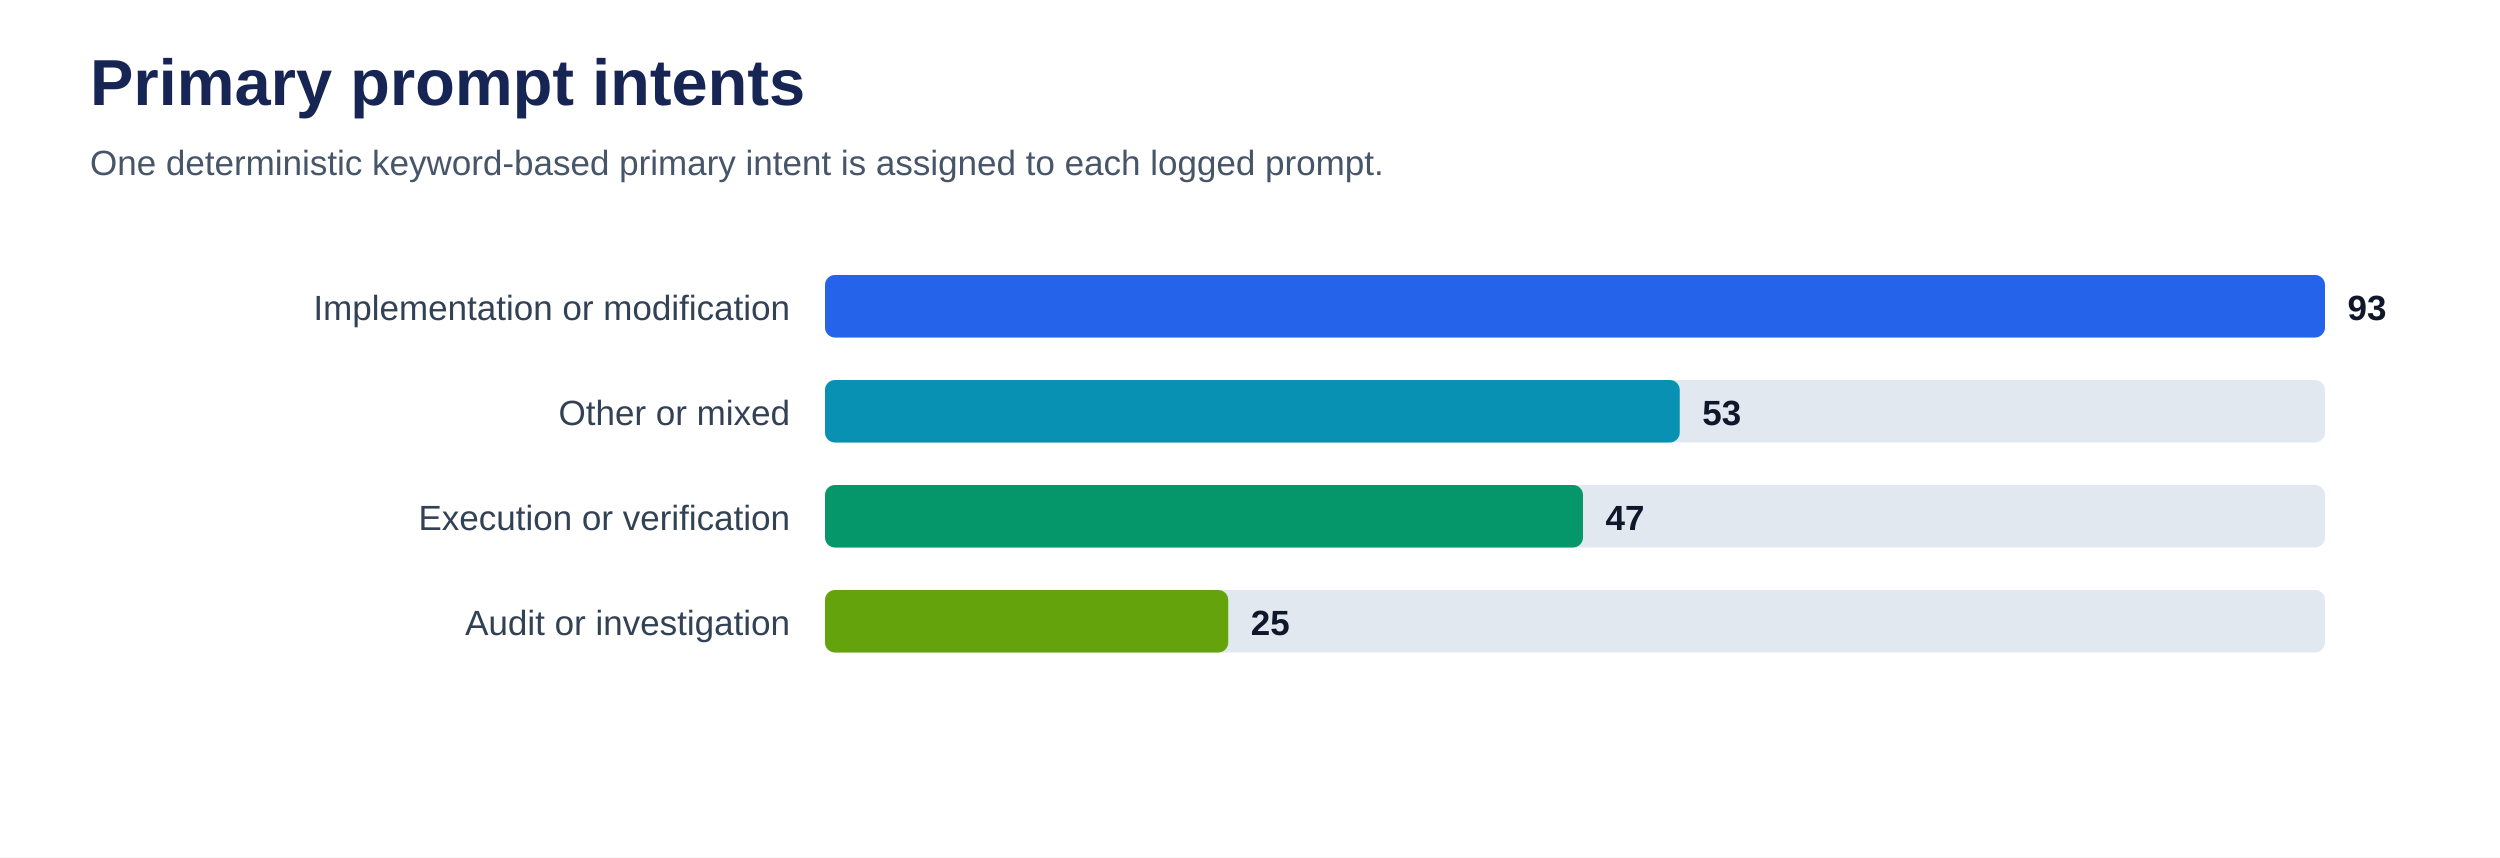
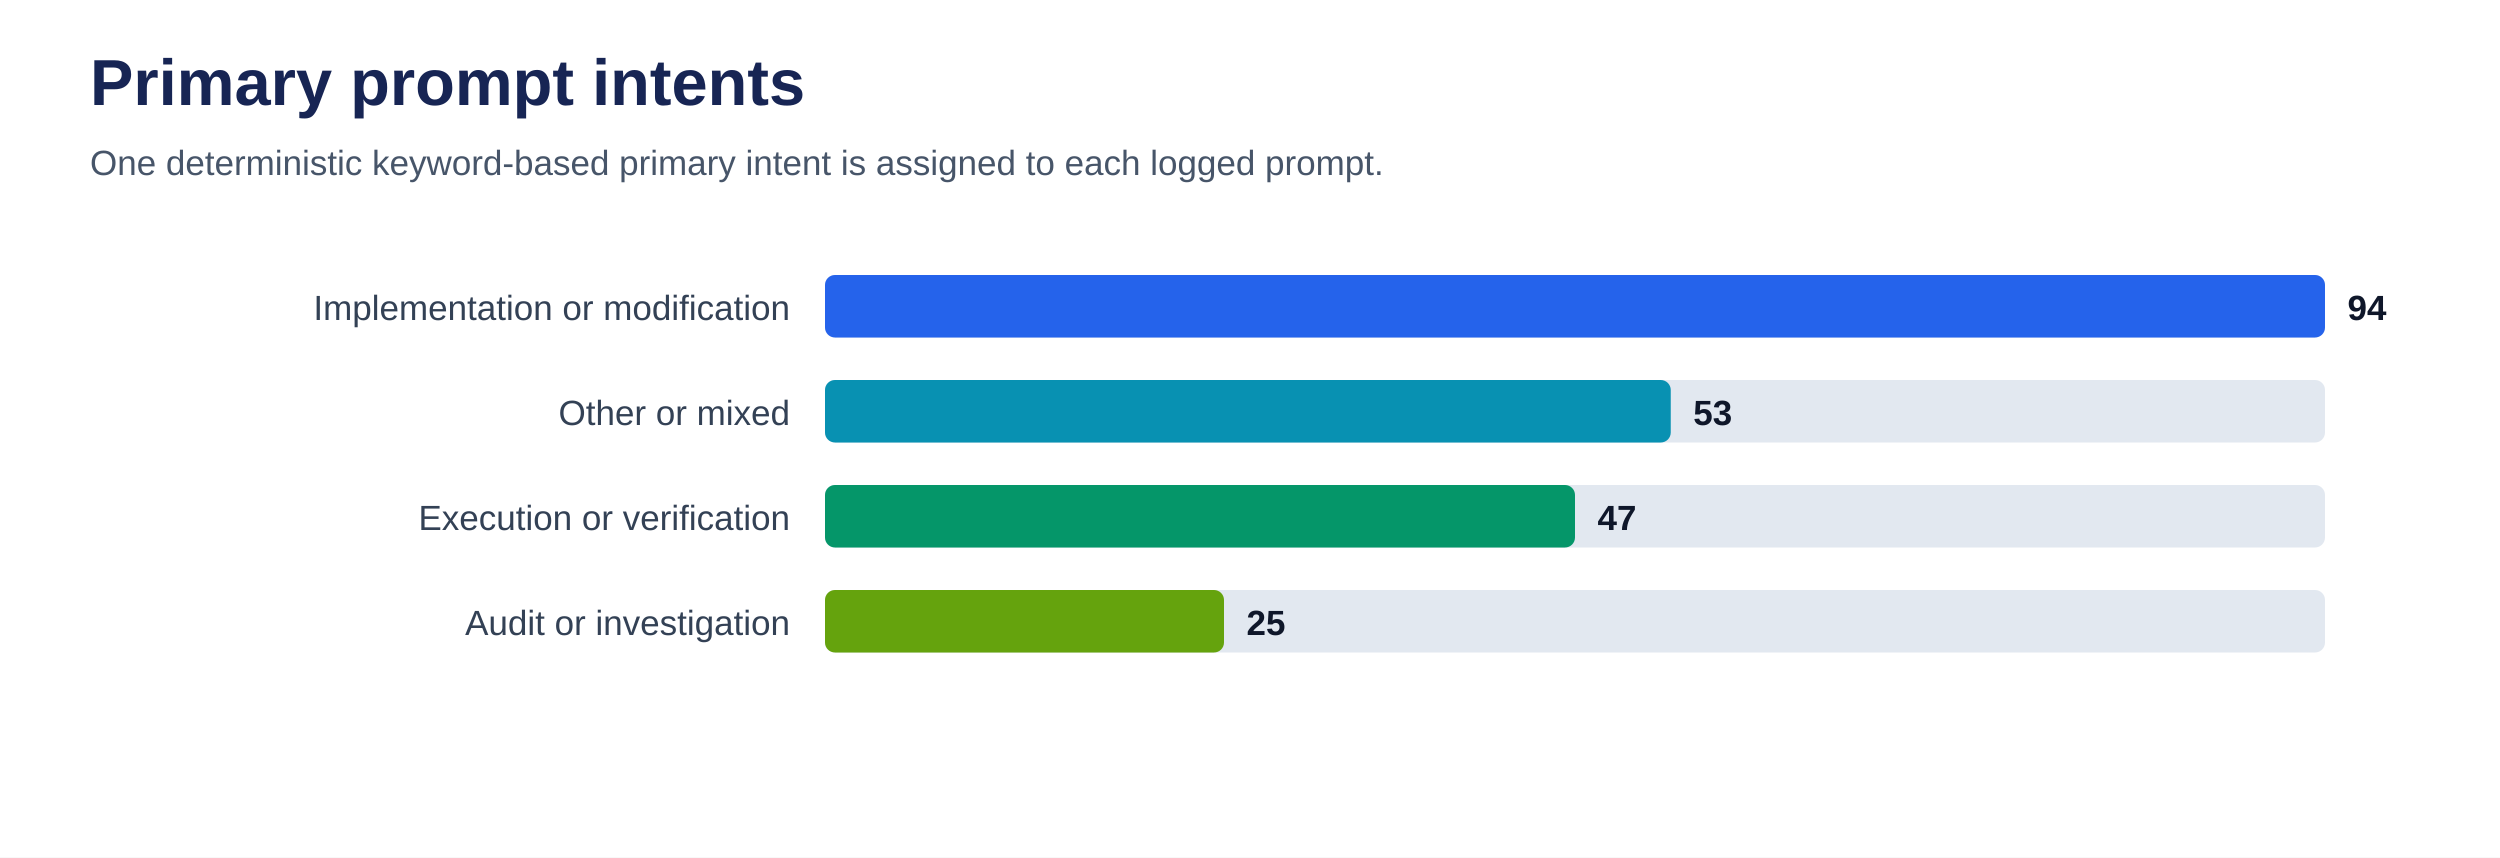
<svg xmlns="http://www.w3.org/2000/svg" viewBox="0 0 1000 343" role="img" aria-labelledby="title desc">
  <rect width="100%" height="100%" fill="#ffffff" />
  <text x="36" y="42" font-family="Arial, sans-serif" font-size="26" font-weight="700" fill="#172554">Primary prompt intents</text>
  <text x="36" y="70" font-family="Arial, sans-serif" font-size="14" fill="#475569">One deterministic keyword-based primary intent is assigned to each logged prompt.</text>
  <text x="316" y="128" text-anchor="end" font-family="Arial, sans-serif" font-size="14" fill="#334155">Implementation or modification</text>
  <rect x="330" y="110" width="600" height="25" rx="4" fill="#e2e8f0" />
  <rect x="330" y="110" width="600.0" height="25" rx="4" fill="#2563eb" />
-   <text x="939.0" y="128" font-family="Arial, sans-serif" font-size="14" font-weight="700" fill="#0f172a">93</text>
+   <text x="939.0" y="128" font-family="Arial, sans-serif" font-size="14" font-weight="700" fill="#0f172a">94</text>
  <text x="316" y="170" text-anchor="end" font-family="Arial, sans-serif" font-size="14" fill="#334155">Other or mixed</text>
  <rect x="330" y="152" width="600" height="25" rx="4" fill="#e2e8f0" />
-   <rect x="330" y="152" width="341.9" height="25" rx="4" fill="#0891b2" />
-   <text x="680.9" y="170" font-family="Arial, sans-serif" font-size="14" font-weight="700" fill="#0f172a">53</text>
+   <rect x="330" y="152" width="338.3" height="25" rx="4" fill="#0891b2" />
+   <text x="677.3" y="170" font-family="Arial, sans-serif" font-size="14" font-weight="700" fill="#0f172a">53</text>
  <text x="316" y="212" text-anchor="end" font-family="Arial, sans-serif" font-size="14" fill="#334155">Execution or verification</text>
  <rect x="330" y="194" width="600" height="25" rx="4" fill="#e2e8f0" />
-   <rect x="330" y="194" width="303.2" height="25" rx="4" fill="#059669" />
-   <text x="642.2" y="212" font-family="Arial, sans-serif" font-size="14" font-weight="700" fill="#0f172a">47</text>
+   <rect x="330" y="194" width="300.0" height="25" rx="4" fill="#059669" />
+   <text x="639.0" y="212" font-family="Arial, sans-serif" font-size="14" font-weight="700" fill="#0f172a">47</text>
  <text x="316" y="254" text-anchor="end" font-family="Arial, sans-serif" font-size="14" fill="#334155">Audit or investigation</text>
  <rect x="330" y="236" width="600" height="25" rx="4" fill="#e2e8f0" />
-   <rect x="330" y="236" width="161.3" height="25" rx="4" fill="#65a30d" />
-   <text x="500.3" y="254" font-family="Arial, sans-serif" font-size="14" font-weight="700" fill="#0f172a">25</text>
+   <rect x="330" y="236" width="159.6" height="25" rx="4" fill="#65a30d" />
+   <text x="498.6" y="254" font-family="Arial, sans-serif" font-size="14" font-weight="700" fill="#0f172a">25</text>
</svg>
